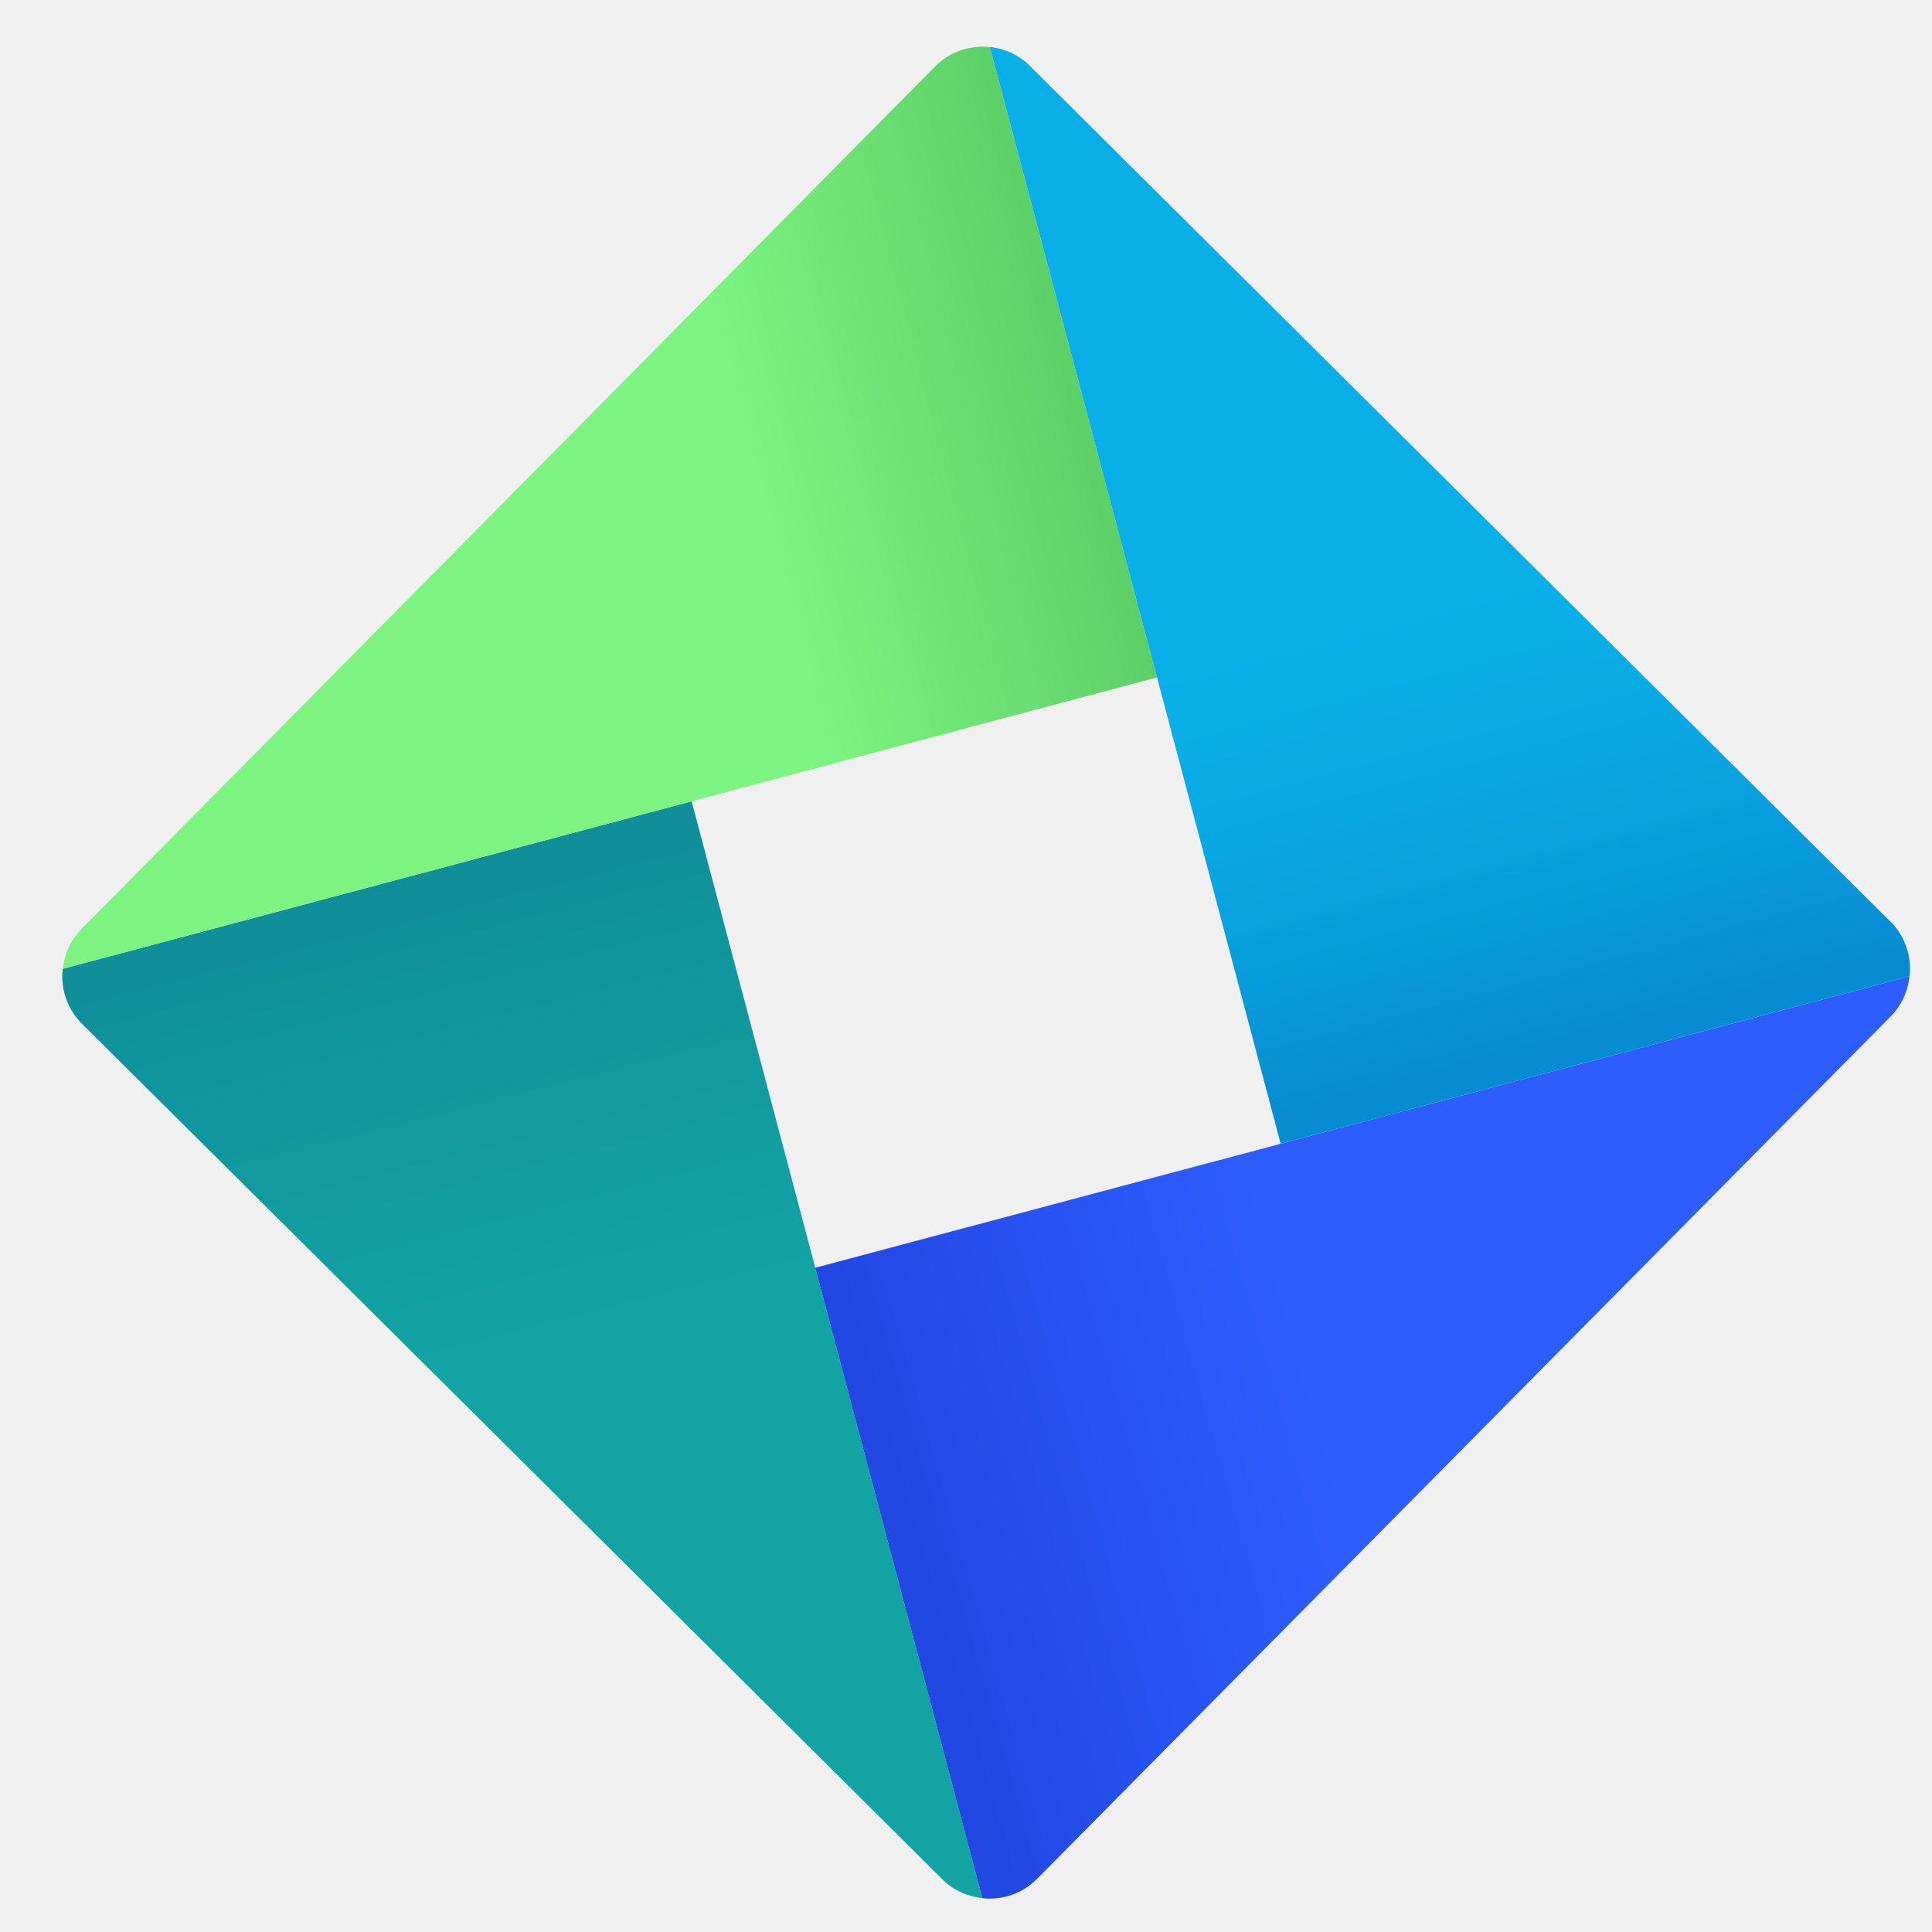
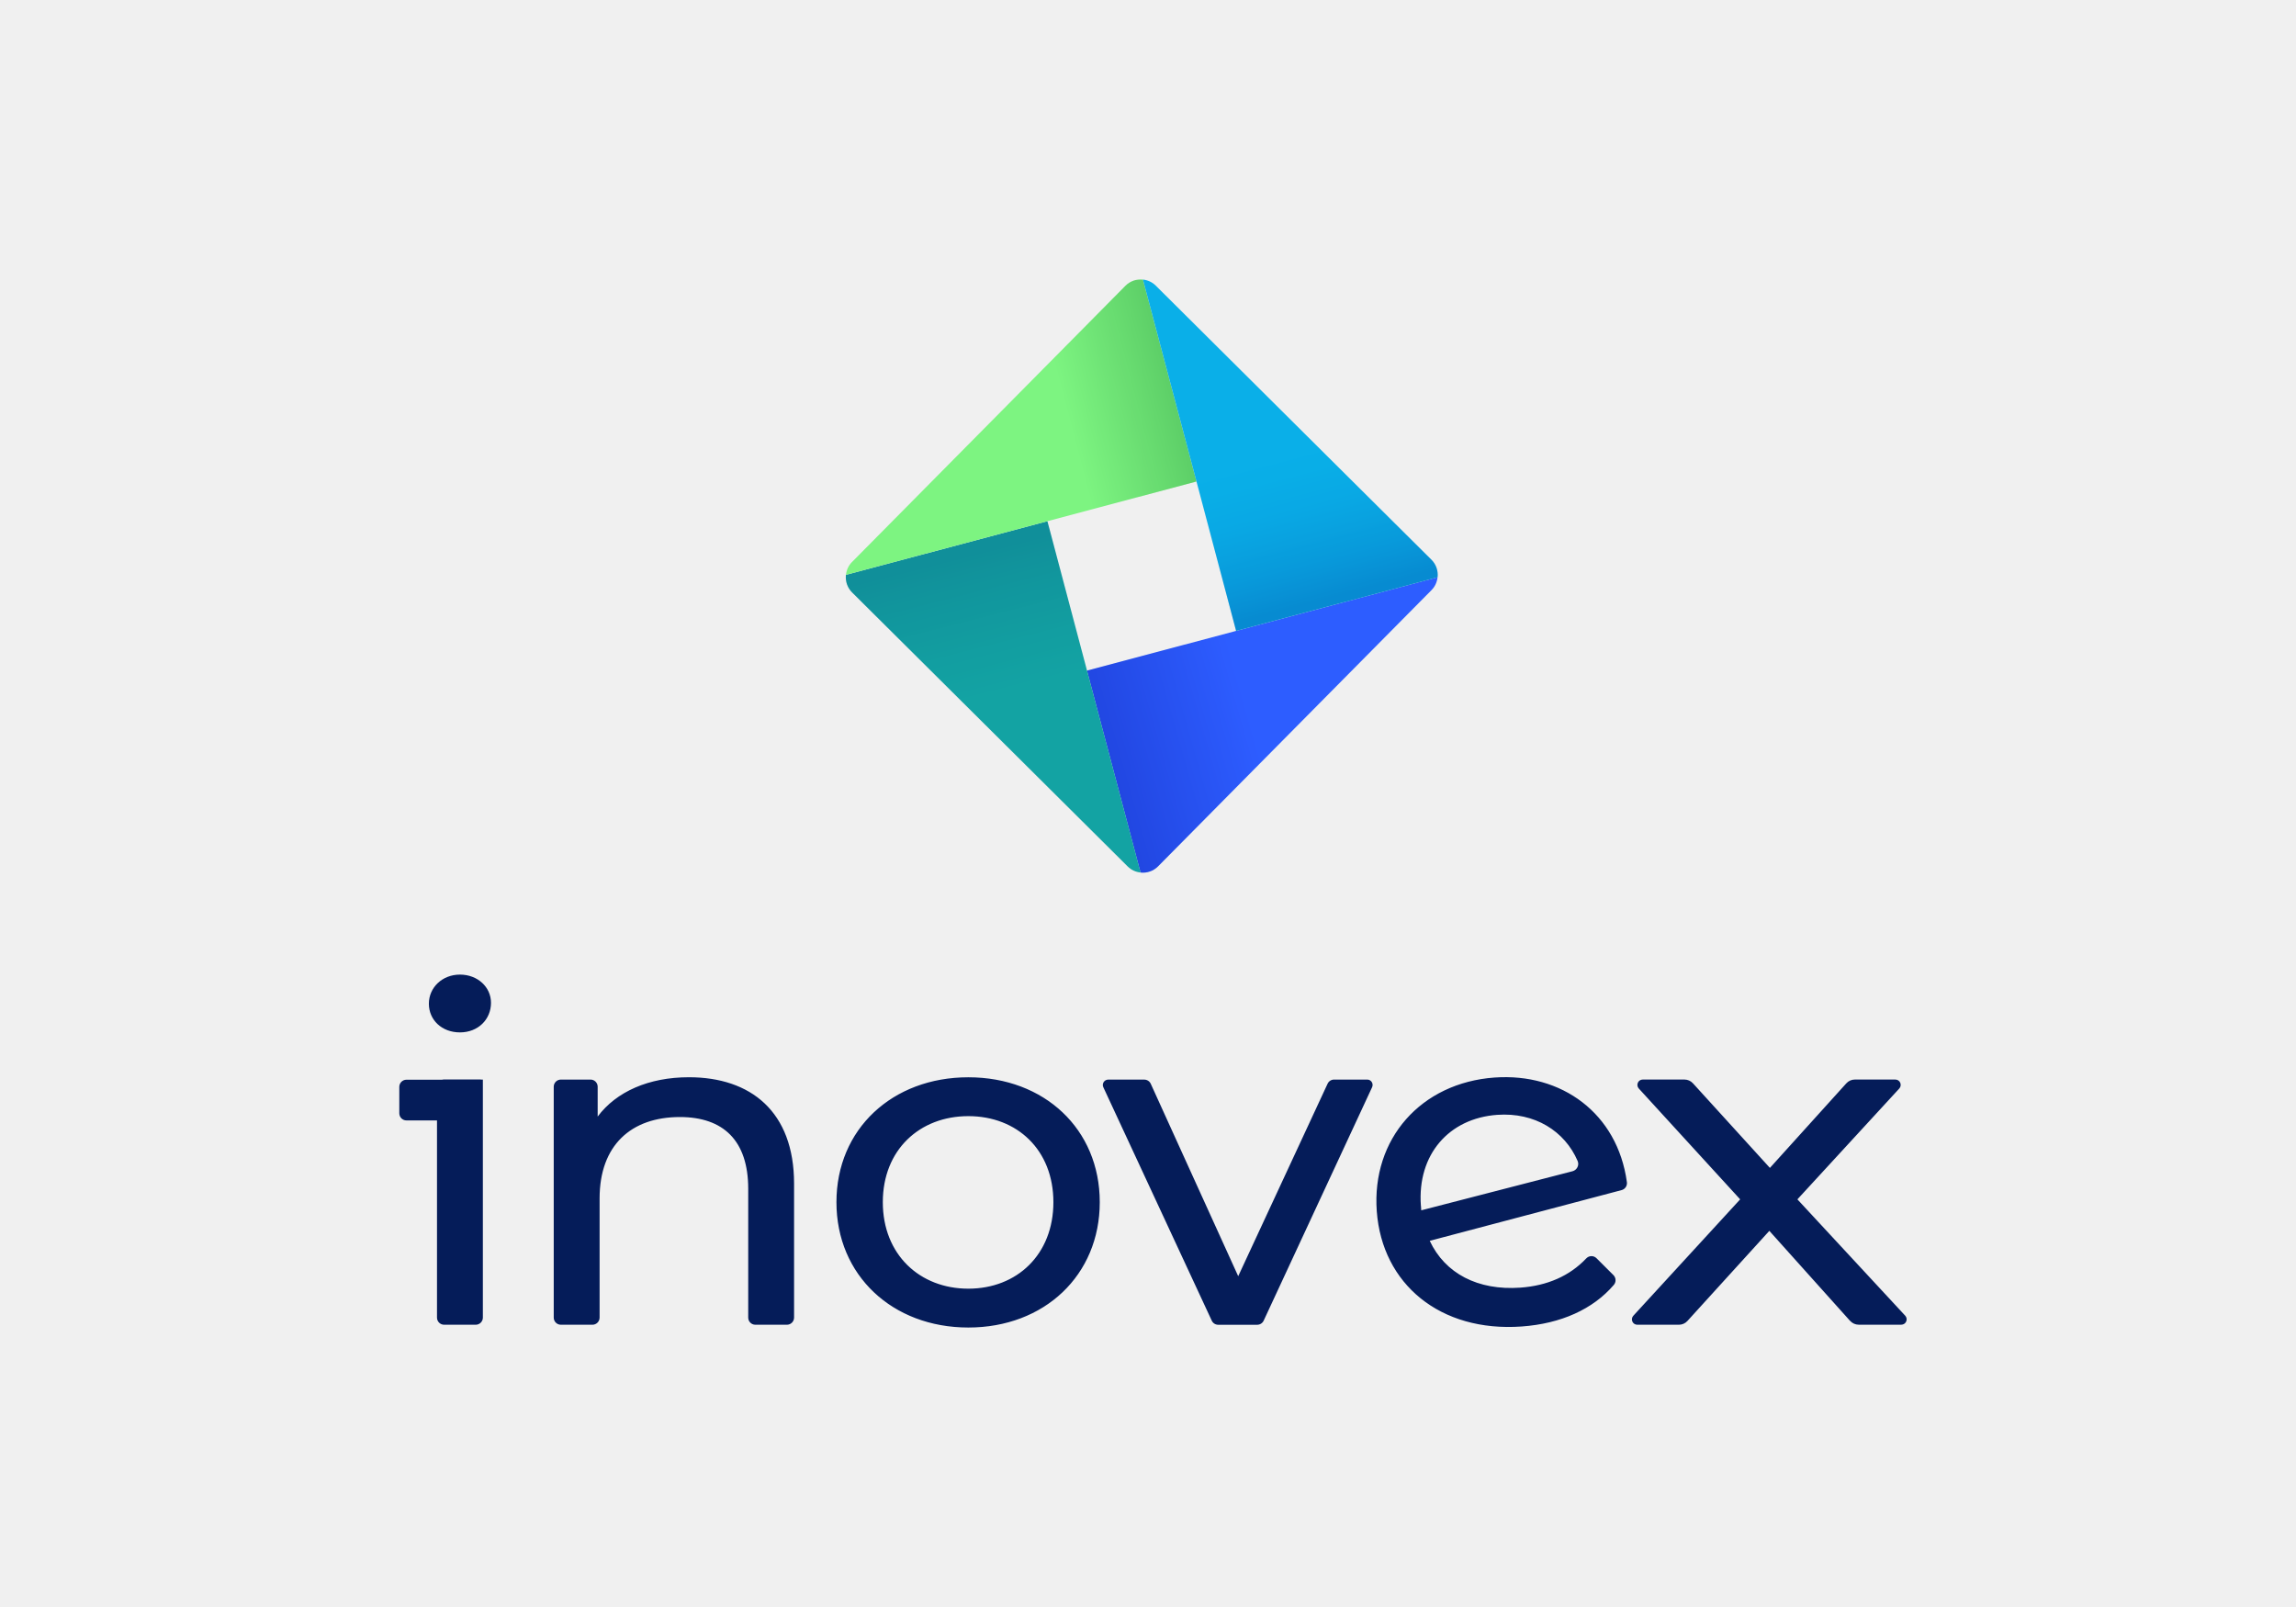
- <svg xmlns="http://www.w3.org/2000/svg" width="62" height="62" fill="none" viewBox="0 0 62 62">
-   <path fill="#2D5DFF" d="m26.16 40.685 5.363 20.228a2.129 2.129 0 0 0 1.75-.612l27.403-27.684a2.13 2.13 0 0 0 .6-1.286l-20.182 5.375-14.933 3.979Z" />
-   <path fill="url(#a)" d="m26.16 40.685 5.363 20.228a2.129 2.129 0 0 0 1.75-.612l27.403-27.684a2.13 2.13 0 0 0 .6-1.286l-20.182 5.375-14.933 3.979Z" opacity=".3" style="mix-blend-mode:multiply" />
-   <path fill="#13A3A3" d="m31.527 60.913-5.363-20.228-3.969-14.969-20.182 5.375a2.14 2.14 0 0 0 .61 1.755l4.527 4.501 23.094 22.965c.361.358.815.551 1.28.601h.003Z" />
-   <path fill="url(#b)" d="m31.527 60.913-5.363-20.228-3.969-14.969-20.182 5.375a2.14 2.14 0 0 0 .61 1.755l4.527 4.501 23.094 22.965c.361.358.815.551 1.28.601h.003Z" opacity=".15" style="mix-blend-mode:multiply" />
-   <path fill="#7DF481" d="m22.195 25.716 14.934-3.978-5.363-20.225a2.129 2.129 0 0 0-1.75.612L19.2 13.055 2.617 29.808a2.12 2.12 0 0 0-.6 1.282l20.181-5.375h-.003Z" />
-   <path fill="url(#c)" d="m22.195 25.716 14.934-3.978-5.363-20.225a2.129 2.129 0 0 0-1.75.612L19.2 13.055 2.617 29.808a2.12 2.12 0 0 0-.6 1.282l20.181-5.375h-.003Z" opacity=".32" style="mix-blend-mode:multiply" />
-   <path fill="#0AAFE8" d="M60.666 29.577 33.046 2.11a2.123 2.123 0 0 0-1.28-.602l5.363 20.229 3.97 14.968L61.28 31.33a2.144 2.144 0 0 0-.61-1.754h-.004Z" />
-   <path fill="url(#d)" d="M60.666 29.577 33.046 2.11a2.123 2.123 0 0 0-1.28-.602l5.363 20.229 3.97 14.968L61.28 31.33a2.144 2.144 0 0 0-.61-1.754h-.004Z" opacity=".25" style="mix-blend-mode:multiply" />
+ <svg xmlns="http://www.w3.org/2000/svg" width="230" height="161" fill="none" viewBox="0 0 230 161">
+   <g clip-path="url(#a)">
+     <path fill="#051C59" d="M42.962 100.56c0-1.622 1.34-2.918 3.112-2.918s3.111 1.25 3.111 2.825c0 1.669-1.293 2.965-3.111 2.965-1.819 0-3.112-1.249-3.112-2.872Zm1.529 7.599h3.88v23.846a.718.718 0 0 1-.715.716h-3.165a.716.716 0 0 1-.715-.716v-23.13c0-.394.322-.716.715-.716Zm35.055 10.428v13.417a.718.718 0 0 1-.714.717h-3.166a.716.716 0 0 1-.714-.717v-12.909c0-4.82-2.49-7.183-6.846-7.183-4.883 0-8.042 2.829-8.042 8.157v11.935a.718.718 0 0 1-.714.717h-3.166a.716.716 0 0 1-.714-.717v-23.129c0-.394.321-.716.714-.716h2.973c.396 0 .714.322.714.716v2.99c1.869-2.503 5.124-3.939 9.143-3.939 6.174 0 10.532 3.431 10.532 10.661Zm4.244 1.855c0-7.323 5.602-12.512 13.212-12.512 7.61 0 13.166 5.192 13.166 12.512 0 7.319-5.552 12.558-13.166 12.558-7.613 0-13.212-5.239-13.212-12.558Zm21.733 0c0-5.236-3.637-8.62-8.52-8.62-4.885 0-8.568 3.384-8.568 8.62 0 5.235 3.687 8.666 8.567 8.666 4.881 0 8.521-3.431 8.521-8.666Zm31.926-11.517-10.861 23.384a.716.716 0 0 1-.647.415h-3.908a.707.707 0 0 1-.647-.415l-10.861-23.384a.536.536 0 0 1 .486-.762h3.615c.279 0 .536.164.651.419l8.76 19.276 8.953-19.283a.715.715 0 0 1 .647-.416h3.326c.393 0 .65.408.486.763v.003Zm22.476 17.128 1.7 1.697a.721.721 0 0 1 .036.982c-2.083 2.435-5.295 3.881-9.221 4.164-8.164.587-13.987-4.243-14.523-11.545-.529-7.258 4.437-12.866 11.79-13.396 6.716-.483 12.318 3.574 13.265 10.474a.722.722 0 0 1-.525.802l-19.225 5.082c1.537 3.28 4.827 4.995 9.079 4.691 2.693-.194 4.93-1.164 6.606-2.933a.71.71 0 0 1 1.021-.014l-.003-.004Zm-17.585-5.257.032.462 15.148-3.914c.447-.114.704-.605.518-1.031-1.289-2.99-4.29-4.892-8.063-4.62-4.823.348-8.014 3.972-7.639 9.1l.004.003Zm42.997 11.545-8.095-9.027-8.207 9.031c-.218.24-.525.376-.85.376h-4.173a.537.537 0 0 1-.393-.903l10.7-11.659-10.154-11.105a.536.536 0 0 1 .397-.898h4.177c.321 0 .632.136.85.376l7.71 8.476 7.656-8.473c.218-.24.525-.379.85-.379h4.059c.468 0 .711.555.393.902l-10.204 11.101 10.801 11.656a.537.537 0 0 1-.393.902h-4.27a1.15 1.15 0 0 1-.854-.383v.007Z" />
+     <path fill="#051C59" d="M40.715 108.173h7.456v4.079h-7.456a.717.717 0 0 1-.715-.716v-2.646c0-.394.322-.717.715-.717Z" />
+     <path fill="#2D5DFF" d="m108.889 67.186 5.362 20.229a2.129 2.129 0 0 0 1.751-.613l27.402-27.684c.358-.361.551-.816.601-1.285l-20.182 5.375-14.934 3.978Z" />
+     <path fill="url(#b)" d="m108.889 67.186 5.362 20.229a2.129 2.129 0 0 0 1.751-.613l27.402-27.684c.358-.361.551-.816.601-1.285l-20.182 5.375-14.934 3.978Z" opacity=".3" style="mix-blend-mode:multiply" />
+     <path fill="#13A3A3" d="m114.255 87.415-5.363-20.229-3.969-14.968-20.182 5.375a2.14 2.14 0 0 0 .61 1.754l4.527 4.502 23.094 22.964c.361.358.815.552 1.279.602h.004Z" />
+     <path fill="url(#c)" d="m114.255 87.415-5.363-20.229-3.969-14.968-20.182 5.375a2.14 2.14 0 0 0 .61 1.754l4.527 4.502 23.094 22.964c.361.358.815.552 1.279.602h.004Z" opacity=".15" style="mix-blend-mode:multiply" />
+     <path fill="#7DF481" d="m104.923 52.218 14.934-3.979-5.363-20.225a2.128 2.128 0 0 0-1.75.613l-10.815 10.929L85.345 56.31c-.358.358-.55.816-.6 1.282l20.182-5.375h-.004Z" />
+     <path fill="url(#d)" d="m104.923 52.218 14.934-3.979-5.363-20.225a2.128 2.128 0 0 0-1.75.613l-10.815 10.929L85.345 56.31c-.358.358-.55.816-.6 1.282l20.182-5.375h-.004Z" opacity=".32" style="mix-blend-mode:multiply" />
+     <path fill="#0AAFE8" d="m143.394 56.078-27.621-27.466a2.122 2.122 0 0 0-1.279-.601l5.363 20.228 3.969 14.969 20.182-5.375a2.142 2.142 0 0 0-.611-1.755h-.003Z" />
+     <path fill="url(#e)" d="m143.394 56.078-27.621-27.466a2.122 2.122 0 0 0-1.279-.601l5.363 20.228 3.969 14.969 20.182-5.375a2.142 2.142 0 0 0-.611-1.755h-.003Z" opacity=".25" style="mix-blend-mode:multiply" />
+   </g>
  <defs>
-     <linearGradient id="a" x1="51.638" x2="28.328" y1="44.398" y2="50.998" gradientUnits="userSpaceOnUse">
+     <linearGradient id="b" x1="134.366" x2="111.056" y1="70.9" y2="77.5" gradientUnits="userSpaceOnUse">
      <stop offset=".38" stop-color="#fff" />
      <stop offset="1" stop-color="#172E9A" />
    </linearGradient>
-     <linearGradient id="b" x1="17.94" x2="12.306" y1="50.887" y2="28.824" gradientUnits="userSpaceOnUse">
+     <linearGradient id="c" x1="100.668" x2="95.035" y1="77.388" y2="55.325" gradientUnits="userSpaceOnUse">
      <stop offset=".31" stop-color="#fff" />
      <stop offset=".37" stop-color="#F2F3F9" />
      <stop offset=".49" stop-color="#D1D6EB" />
      <stop offset=".64" stop-color="#9CA6D4" />
      <stop offset=".83" stop-color="#5364B4" />
      <stop offset=".97" stop-color="#172E9A" />
    </linearGradient>
-     <linearGradient id="c" x1="17.161" x2="39.393" y1="16.155" y2="10.351" gradientUnits="userSpaceOnUse">
+     <linearGradient id="d" x1="99.889" x2="122.121" y1="42.657" y2="36.852" gradientUnits="userSpaceOnUse">
      <stop offset=".31" stop-color="#fff" />
      <stop offset=".46" stop-color="#C1DACE" />
      <stop offset=".81" stop-color="#277F55" />
      <stop offset=".9" stop-color="#006837" />
    </linearGradient>
-     <linearGradient id="d" x1="44.403" x2="51.077" y1="8.105" y2="33.29" gradientUnits="userSpaceOnUse">
+     <linearGradient id="e" x1="127.131" x2="133.805" y1="34.607" y2="59.791" gradientUnits="userSpaceOnUse">
      <stop offset=".43" stop-color="#fff" />
      <stop offset=".49" stop-color="#F9FAFC" />
      <stop offset=".56" stop-color="#EAECF6" />
      <stop offset=".65" stop-color="#D1D6EB" />
      <stop offset=".73" stop-color="#AEB6DB" />
      <stop offset=".83" stop-color="#818EC8" />
      <stop offset=".92" stop-color="#4B5DB0" />
      <stop offset="1" stop-color="#172E9A" />
    </linearGradient>
+     <clipPath id="a">
+       <path fill="#fff" d="M0 0h151v105H0z" transform="translate(40 28)" />
+     </clipPath>
  </defs>
</svg>
